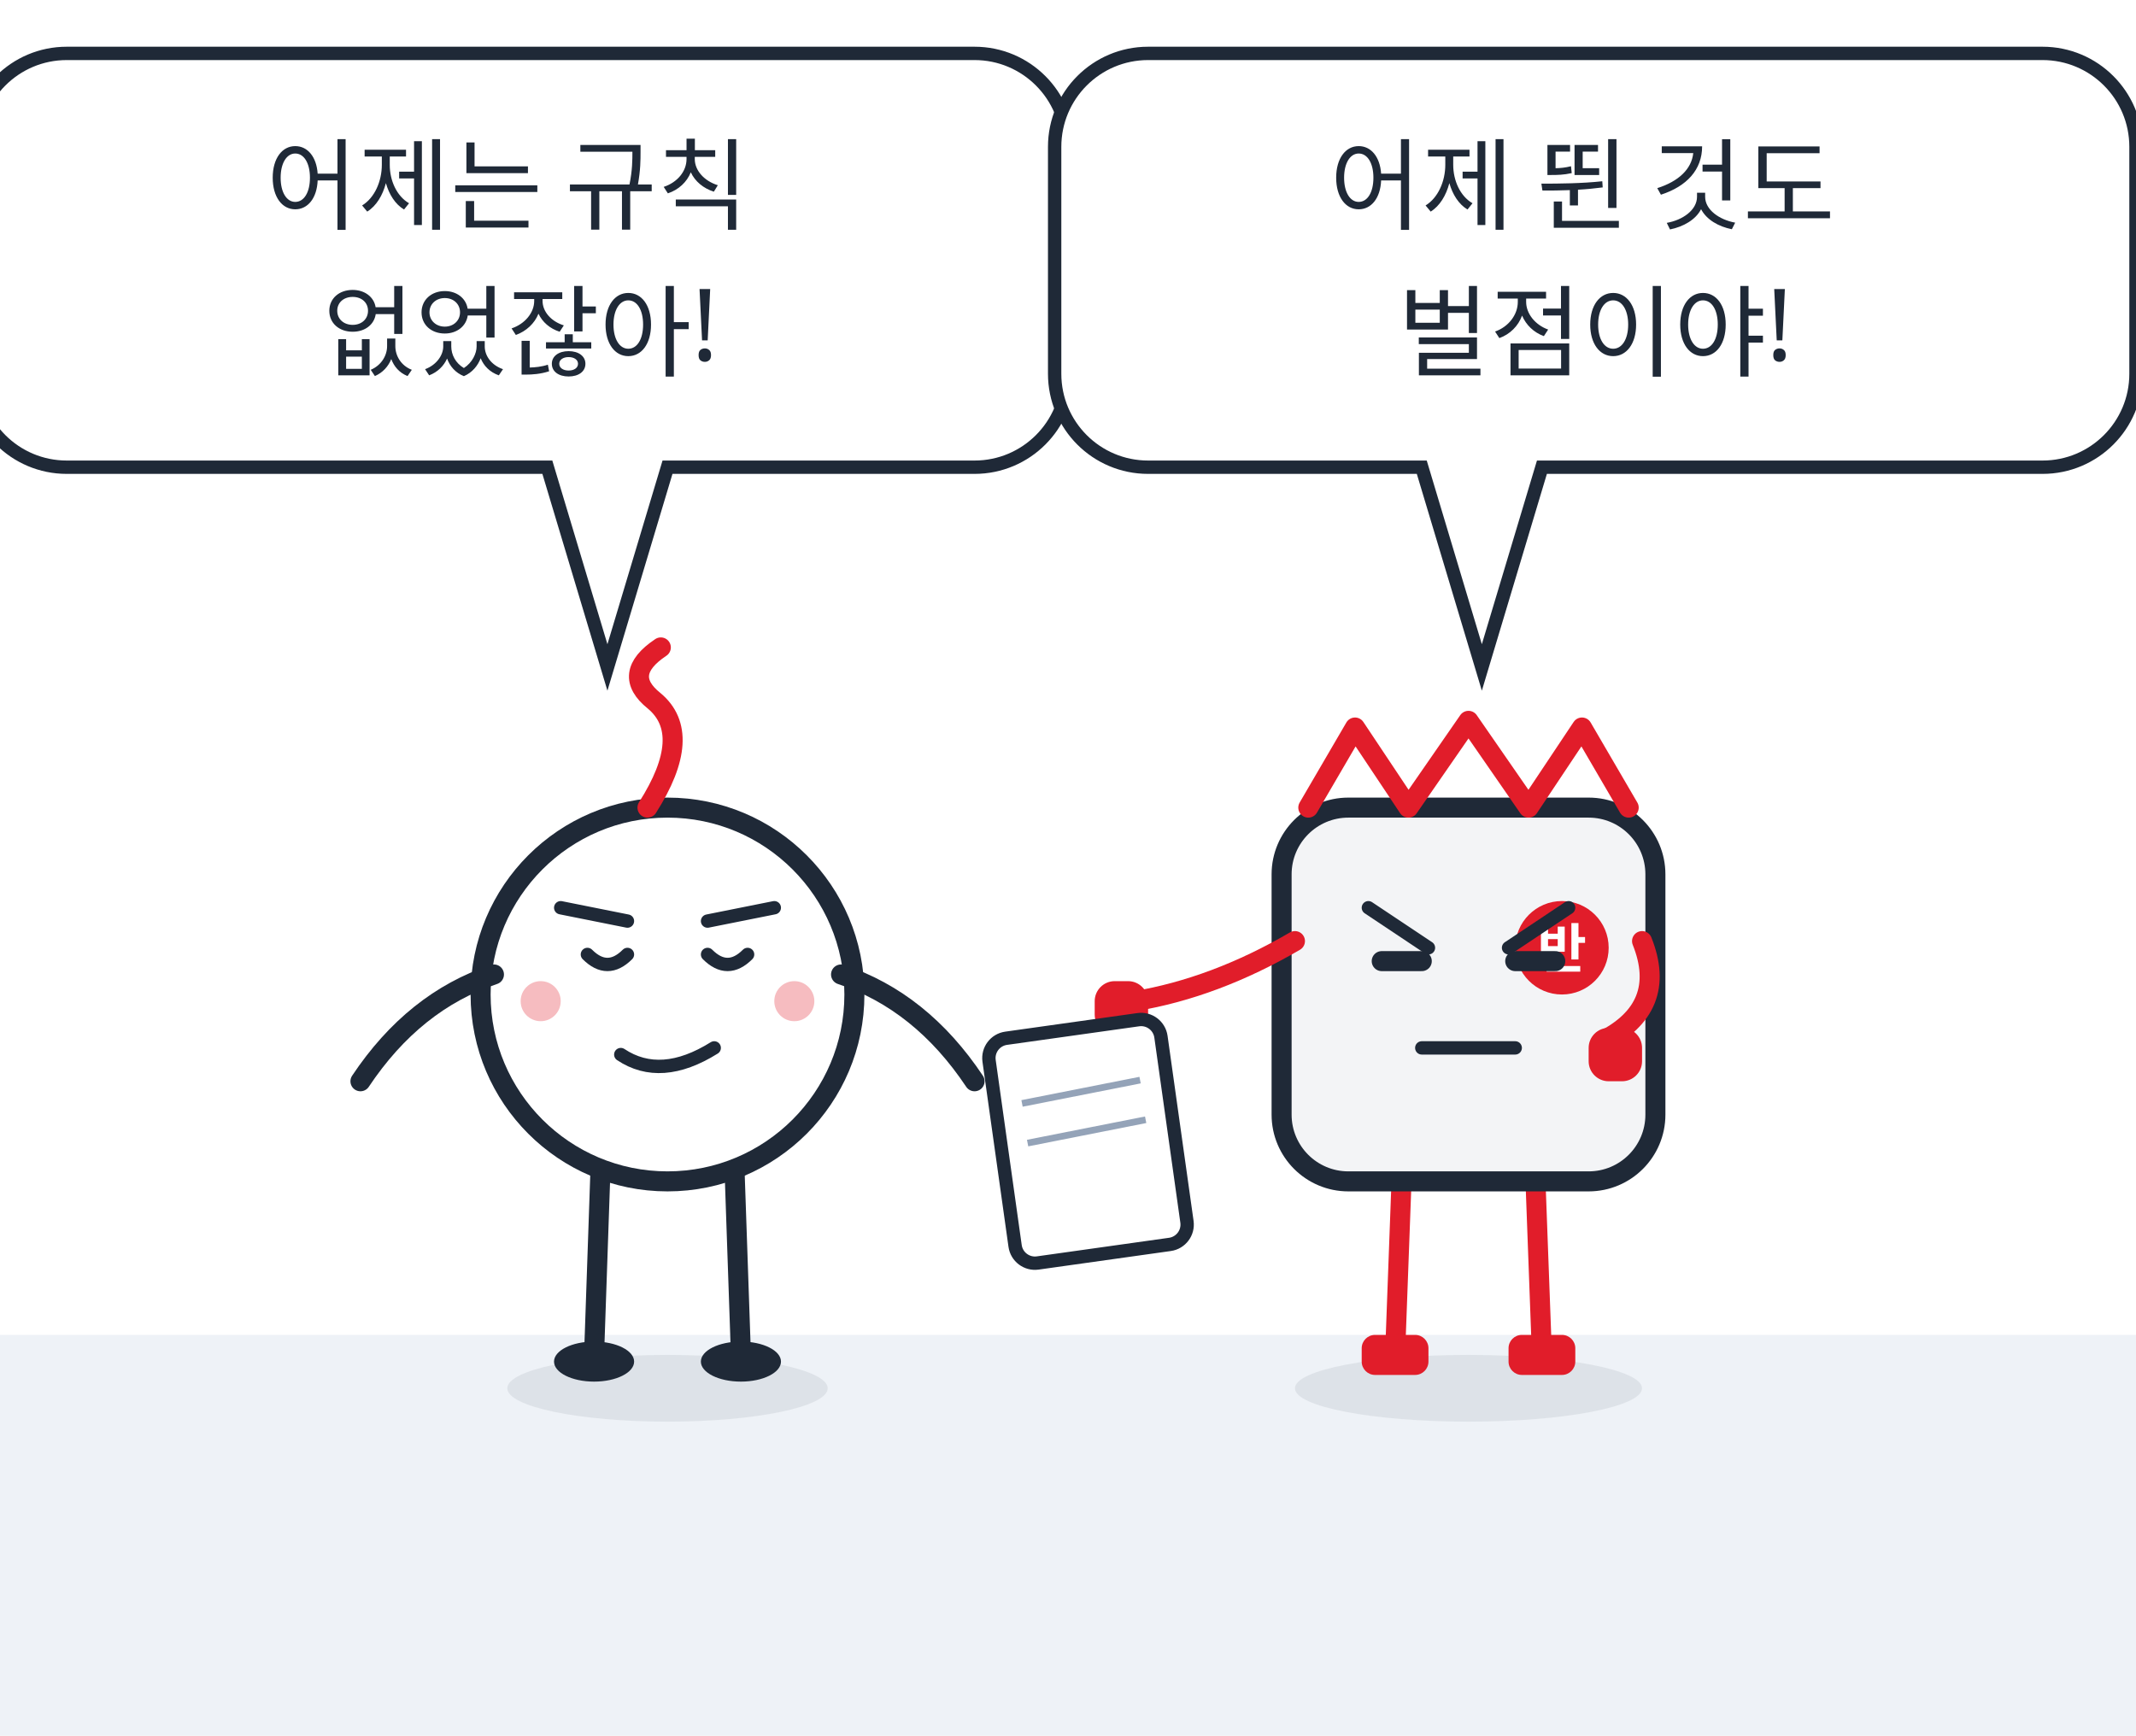
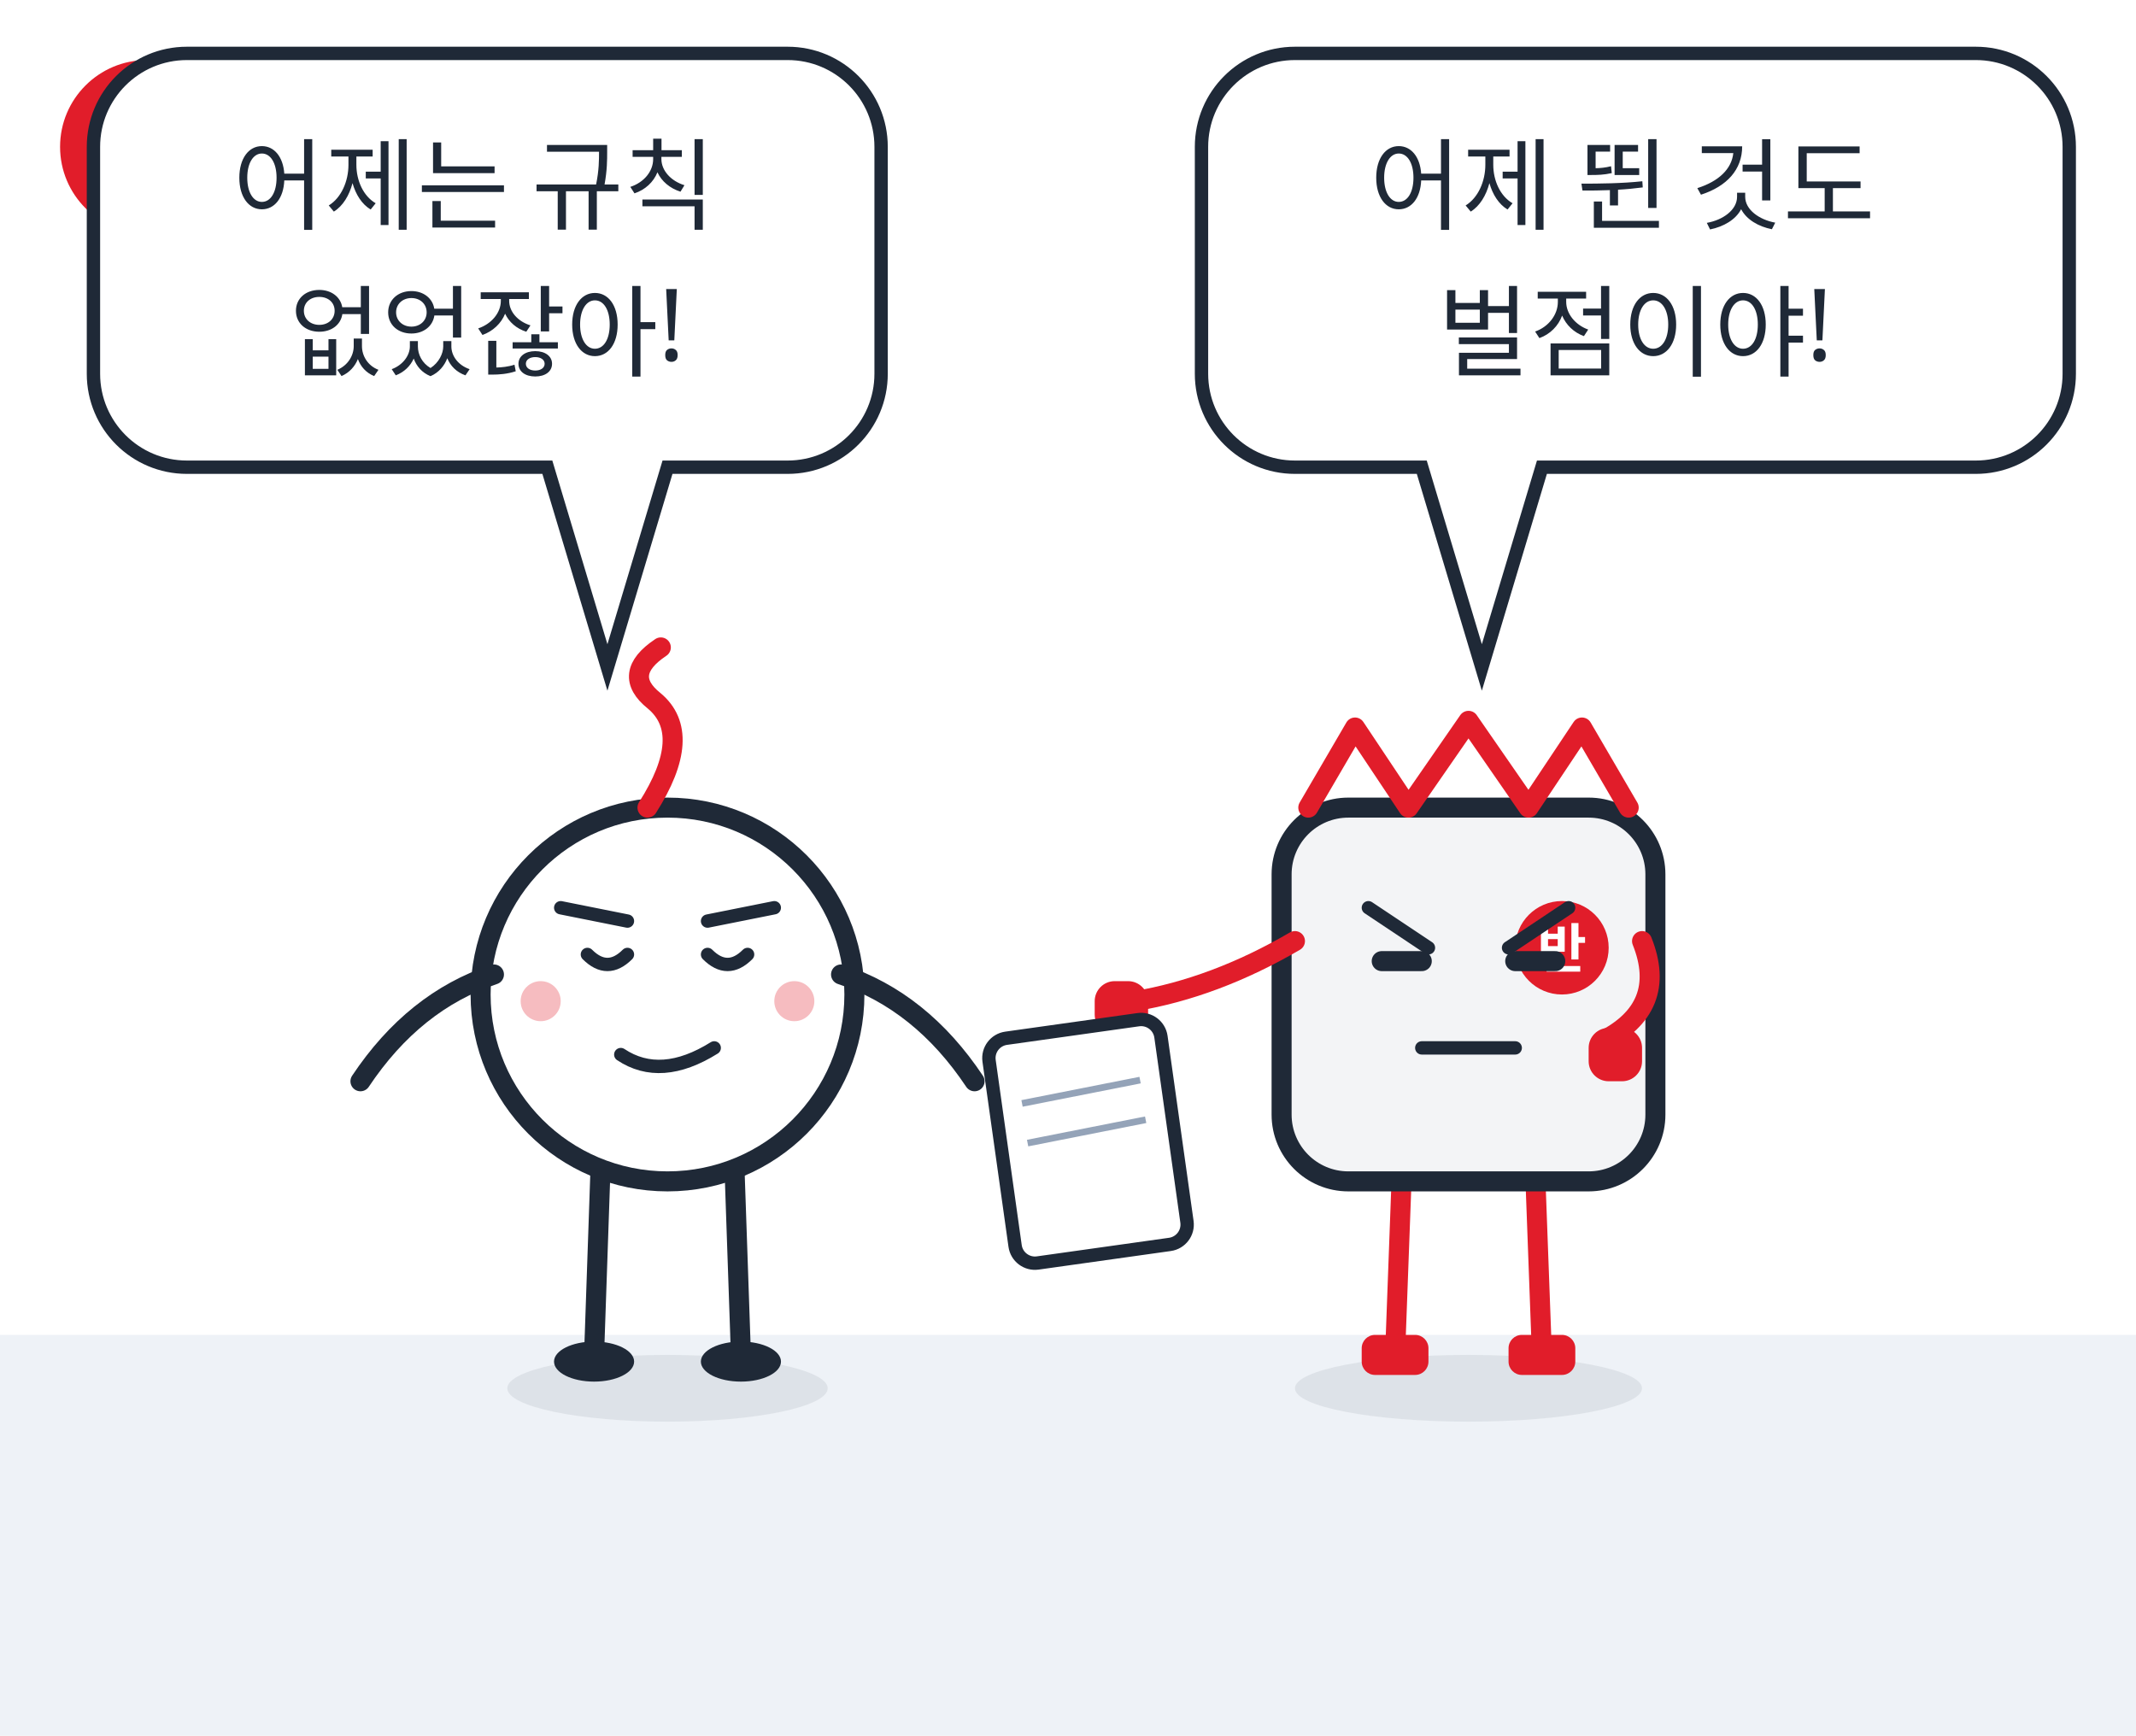
<svg xmlns="http://www.w3.org/2000/svg" viewBox="0 0 320 260" role="img" aria-label="네모는 어제 복도 뛴 것도 벌점이라 하고, 동그라미는 어제는 규칙이 없었다며 항의하는 장면">
  <rect width="320" height="260" fill="#ffffff" />
  <rect y="200" width="320" height="60" fill="#eef2f7" />
  <circle cx="22" cy="22" r="13" fill="#e11d2a" />
  <text x="22" y="27" text-anchor="middle" font-family="'Pretendard', sans-serif" font-size="14" font-weight="bold" fill="#ffffff">2</text>
  <g transform="translate(100,206)">
    <ellipse cx="0" cy="2" rx="24" ry="5" fill="#1f2937" opacity="0.08" />
    <line x1="-10" y1="-32" x2="-11" y2="-3" stroke="#1f2937" stroke-width="3" stroke-linecap="round" />
    <line x1="10" y1="-32" x2="11" y2="-3" stroke="#1f2937" stroke-width="3" stroke-linecap="round" />
    <ellipse cx="-11" cy="-2" rx="6" ry="3" fill="#1f2937" />
    <ellipse cx="11" cy="-2" rx="6" ry="3" fill="#1f2937" />
    <circle cx="0" cy="-57" r="28" fill="#ffffff" stroke="#1f2937" stroke-width="3" />
    <path d="M -3,-85 Q 4,-96 -2,-101 Q -7,-105 -1,-109" stroke="#e11d2a" stroke-width="3" stroke-linecap="round" fill="none" />
    <path d="M -26,-60 Q -38,-56 -46,-44" stroke="#1f2937" stroke-width="3" stroke-linecap="round" fill="none" />
    <path d="M 26,-60 Q 38,-56 46,-44" stroke="#1f2937" stroke-width="3" stroke-linecap="round" fill="none" />
    <circle cx="-19" cy="-56" r="3" fill="#e11d2a" opacity="0.3" />
    <circle cx="19" cy="-56" r="3" fill="#e11d2a" opacity="0.3" />
    <path d="M -12,-63 Q -9,-60 -6,-63" stroke="#1f2937" stroke-width="2" stroke-linecap="round" fill="none" />
    <path d="M 6,-63 Q 9,-60 12,-63" stroke="#1f2937" stroke-width="2" stroke-linecap="round" fill="none" />
    <line x1="-16" y1="-70" x2="-6" y2="-68" stroke="#1f2937" stroke-width="2" stroke-linecap="round" />
    <line x1="6" y1="-68" x2="16" y2="-70" stroke="#1f2937" stroke-width="2" stroke-linecap="round" />
    <path d="M -7,-48 Q -1,-44 7,-49" stroke="#1f2937" stroke-width="2" stroke-linecap="round" fill="none" />
  </g>
  <g transform="translate(220,206)">
    <ellipse cx="0" cy="2" rx="26" ry="5" fill="#1f2937" opacity="0.08" />
    <line x1="-10" y1="-30" x2="-11" y2="-3" stroke="#e11d2a" stroke-width="3" stroke-linecap="round" />
    <line x1="10" y1="-30" x2="11" y2="-3" stroke="#e11d2a" stroke-width="3" stroke-linecap="round" />
    <rect x="-16" y="-6" width="10" height="6" rx="2" fill="#e11d2a" />
    <rect x="6" y="-6" width="10" height="6" rx="2" fill="#e11d2a" />
    <rect x="-28" y="-85" width="56" height="56" rx="10" fill="#f3f4f6" stroke="#1f2937" stroke-width="3" />
    <polyline points="-24,-85 -17,-97 -9,-85 0,-98 9,-85 17,-97 24,-85" fill="none" stroke="#e11d2a" stroke-width="3" stroke-linejoin="round" stroke-linecap="round" />
    <circle cx="14" cy="-64" r="7" fill="#e11d2a" />
    <text x="14" y="-61" text-anchor="middle" font-family="'Pretendard', sans-serif" font-size="8" font-weight="bold" fill="#ffffff">반</text>
    <path d="M -26,-65 Q -38,-58 -50,-56" stroke="#e11d2a" stroke-width="3" stroke-linecap="round" fill="none" />
    <rect x="-56" y="-59" width="8" height="8" rx="3" fill="#e11d2a" />
    <path d="M 26,-65 Q 30,-55 20,-50" stroke="#e11d2a" stroke-width="3" stroke-linecap="round" fill="none" />
    <rect x="18" y="-52" width="8" height="8" rx="3" fill="#e11d2a" />
    <line x1="-13" y1="-62" x2="-7" y2="-62" stroke="#1f2937" stroke-width="3" stroke-linecap="round" />
    <line x1="7" y1="-62" x2="13" y2="-62" stroke="#1f2937" stroke-width="3" stroke-linecap="round" />
    <line x1="-15" y1="-70" x2="-6" y2="-64" stroke="#1f2937" stroke-width="2" stroke-linecap="round" />
    <line x1="6" y1="-64" x2="15" y2="-70" stroke="#1f2937" stroke-width="2" stroke-linecap="round" />
    <line x1="-7" y1="-49" x2="7" y2="-49" stroke="#1f2937" stroke-width="2" stroke-linecap="round" />
    <rect x="-70" y="-52" width="26" height="34" rx="3" fill="#ffffff" stroke="#1f2937" stroke-width="2" transform="rotate(-8 -57 -35)" />
    <line x1="-66" y1="-42" x2="-48" y2="-43" stroke="#94a3b8" stroke-width="1" transform="rotate(-8 -57 -35)" />
    <line x1="-66" y1="-36" x2="-48" y2="-37" stroke="#94a3b8" stroke-width="1" transform="rotate(-8 -57 -35)" />
  </g>
-   <path d="M 10,8 H 146 A14,14 0 0 1 160,22 V 56 A14,14 0 0 1 146,70 H 100 L 91,100 L 82,70 H 10 A14,14 0 0 1 -4,56 V 22 A14,14 0 0 1 10,8 Z" fill="#ffffff" stroke="#1f2937" stroke-width="2" />
-   <text x="78" y="39" text-anchor="middle" dominant-baseline="middle" font-family="'Pretendard', sans-serif" font-size="15" fill="#1f2937">
-     <tspan x="78" dy="-11">어제는 규칙</tspan>
-     <tspan x="78" dy="22">없었잖아!</tspan>
+   <path d="M 28,8 H 118 A14,14 0 0 1 132,22 V 56 A14,14 0 0 1 118,70 H 100 L 91,100 L 82,70 H 28 A14,14 0 0 1 14,56 V 22 A14,14 0 0 1 28,8 Z" fill="#ffffff" stroke="#1f2937" stroke-width="2" />
+   <text x="73" y="39" text-anchor="middle" dominant-baseline="middle" font-family="'Pretendard', sans-serif" font-size="15" fill="#1f2937">
+     <tspan x="73" dy="-11">어제는 규칙</tspan>
+     <tspan x="73" dy="22">없었잖아!</tspan>
  </text>
-   <path d="M 172,8 H 306 A14,14 0 0 1 320,22 V 56 A14,14 0 0 1 306,70 H 231 L 222,100 L 213,70 H 172 A14,14 0 0 1 158,56 V 22 A14,14 0 0 1 172,8 Z" fill="#ffffff" stroke="#1f2937" stroke-width="2" />
-   <text x="239" y="39" text-anchor="middle" dominant-baseline="middle" font-family="'Pretendard', sans-serif" font-size="15" fill="#1f2937">
-     <tspan x="239" dy="-11">어제 뛴 것도</tspan>
-     <tspan x="239" dy="22">벌점이야!</tspan>
+   <path d="M 194,8 H 296 A14,14 0 0 1 310,22 V 56 A14,14 0 0 1 296,70 H 231 L 222,100 L 213,70 H 194 A14,14 0 0 1 180,56 V 22 A14,14 0 0 1 194,8 Z" fill="#ffffff" stroke="#1f2937" stroke-width="2" />
+   <text x="245" y="39" text-anchor="middle" dominant-baseline="middle" font-family="'Pretendard', sans-serif" font-size="15" fill="#1f2937">
+     <tspan x="245" dy="-11">어제 뛴 것도</tspan>
+     <tspan x="245" dy="22">벌점이야!</tspan>
  </text>
</svg>
